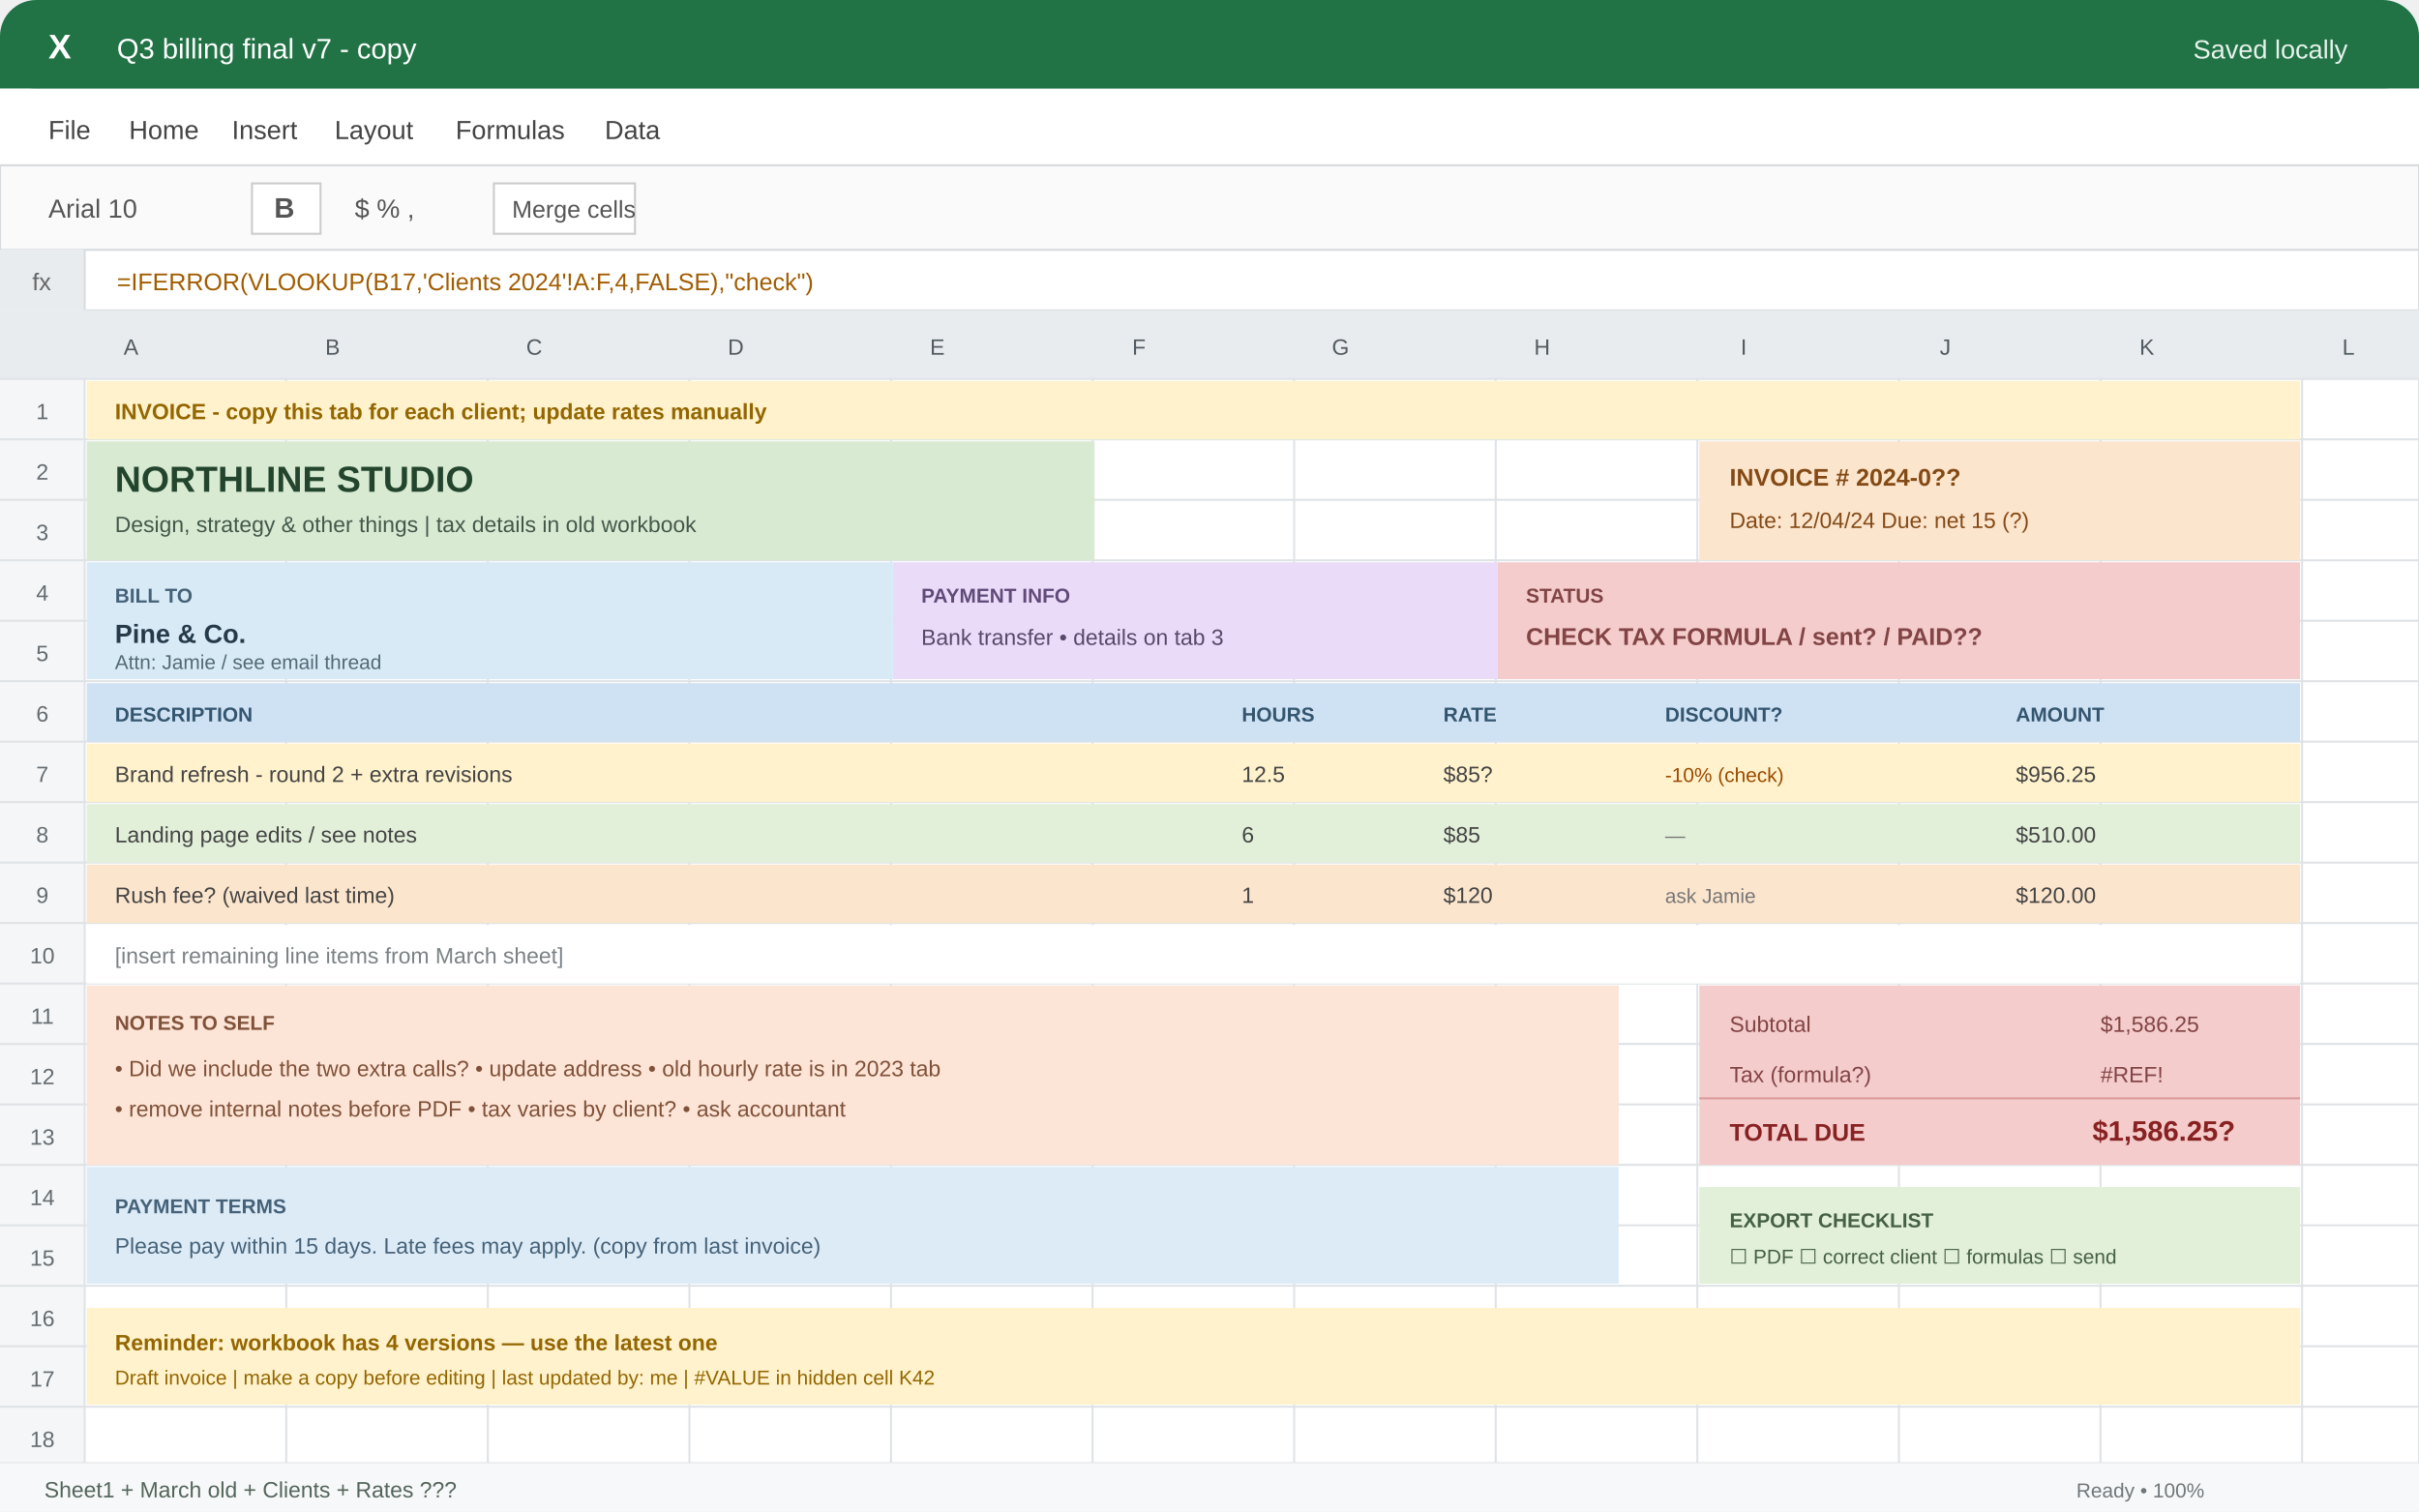
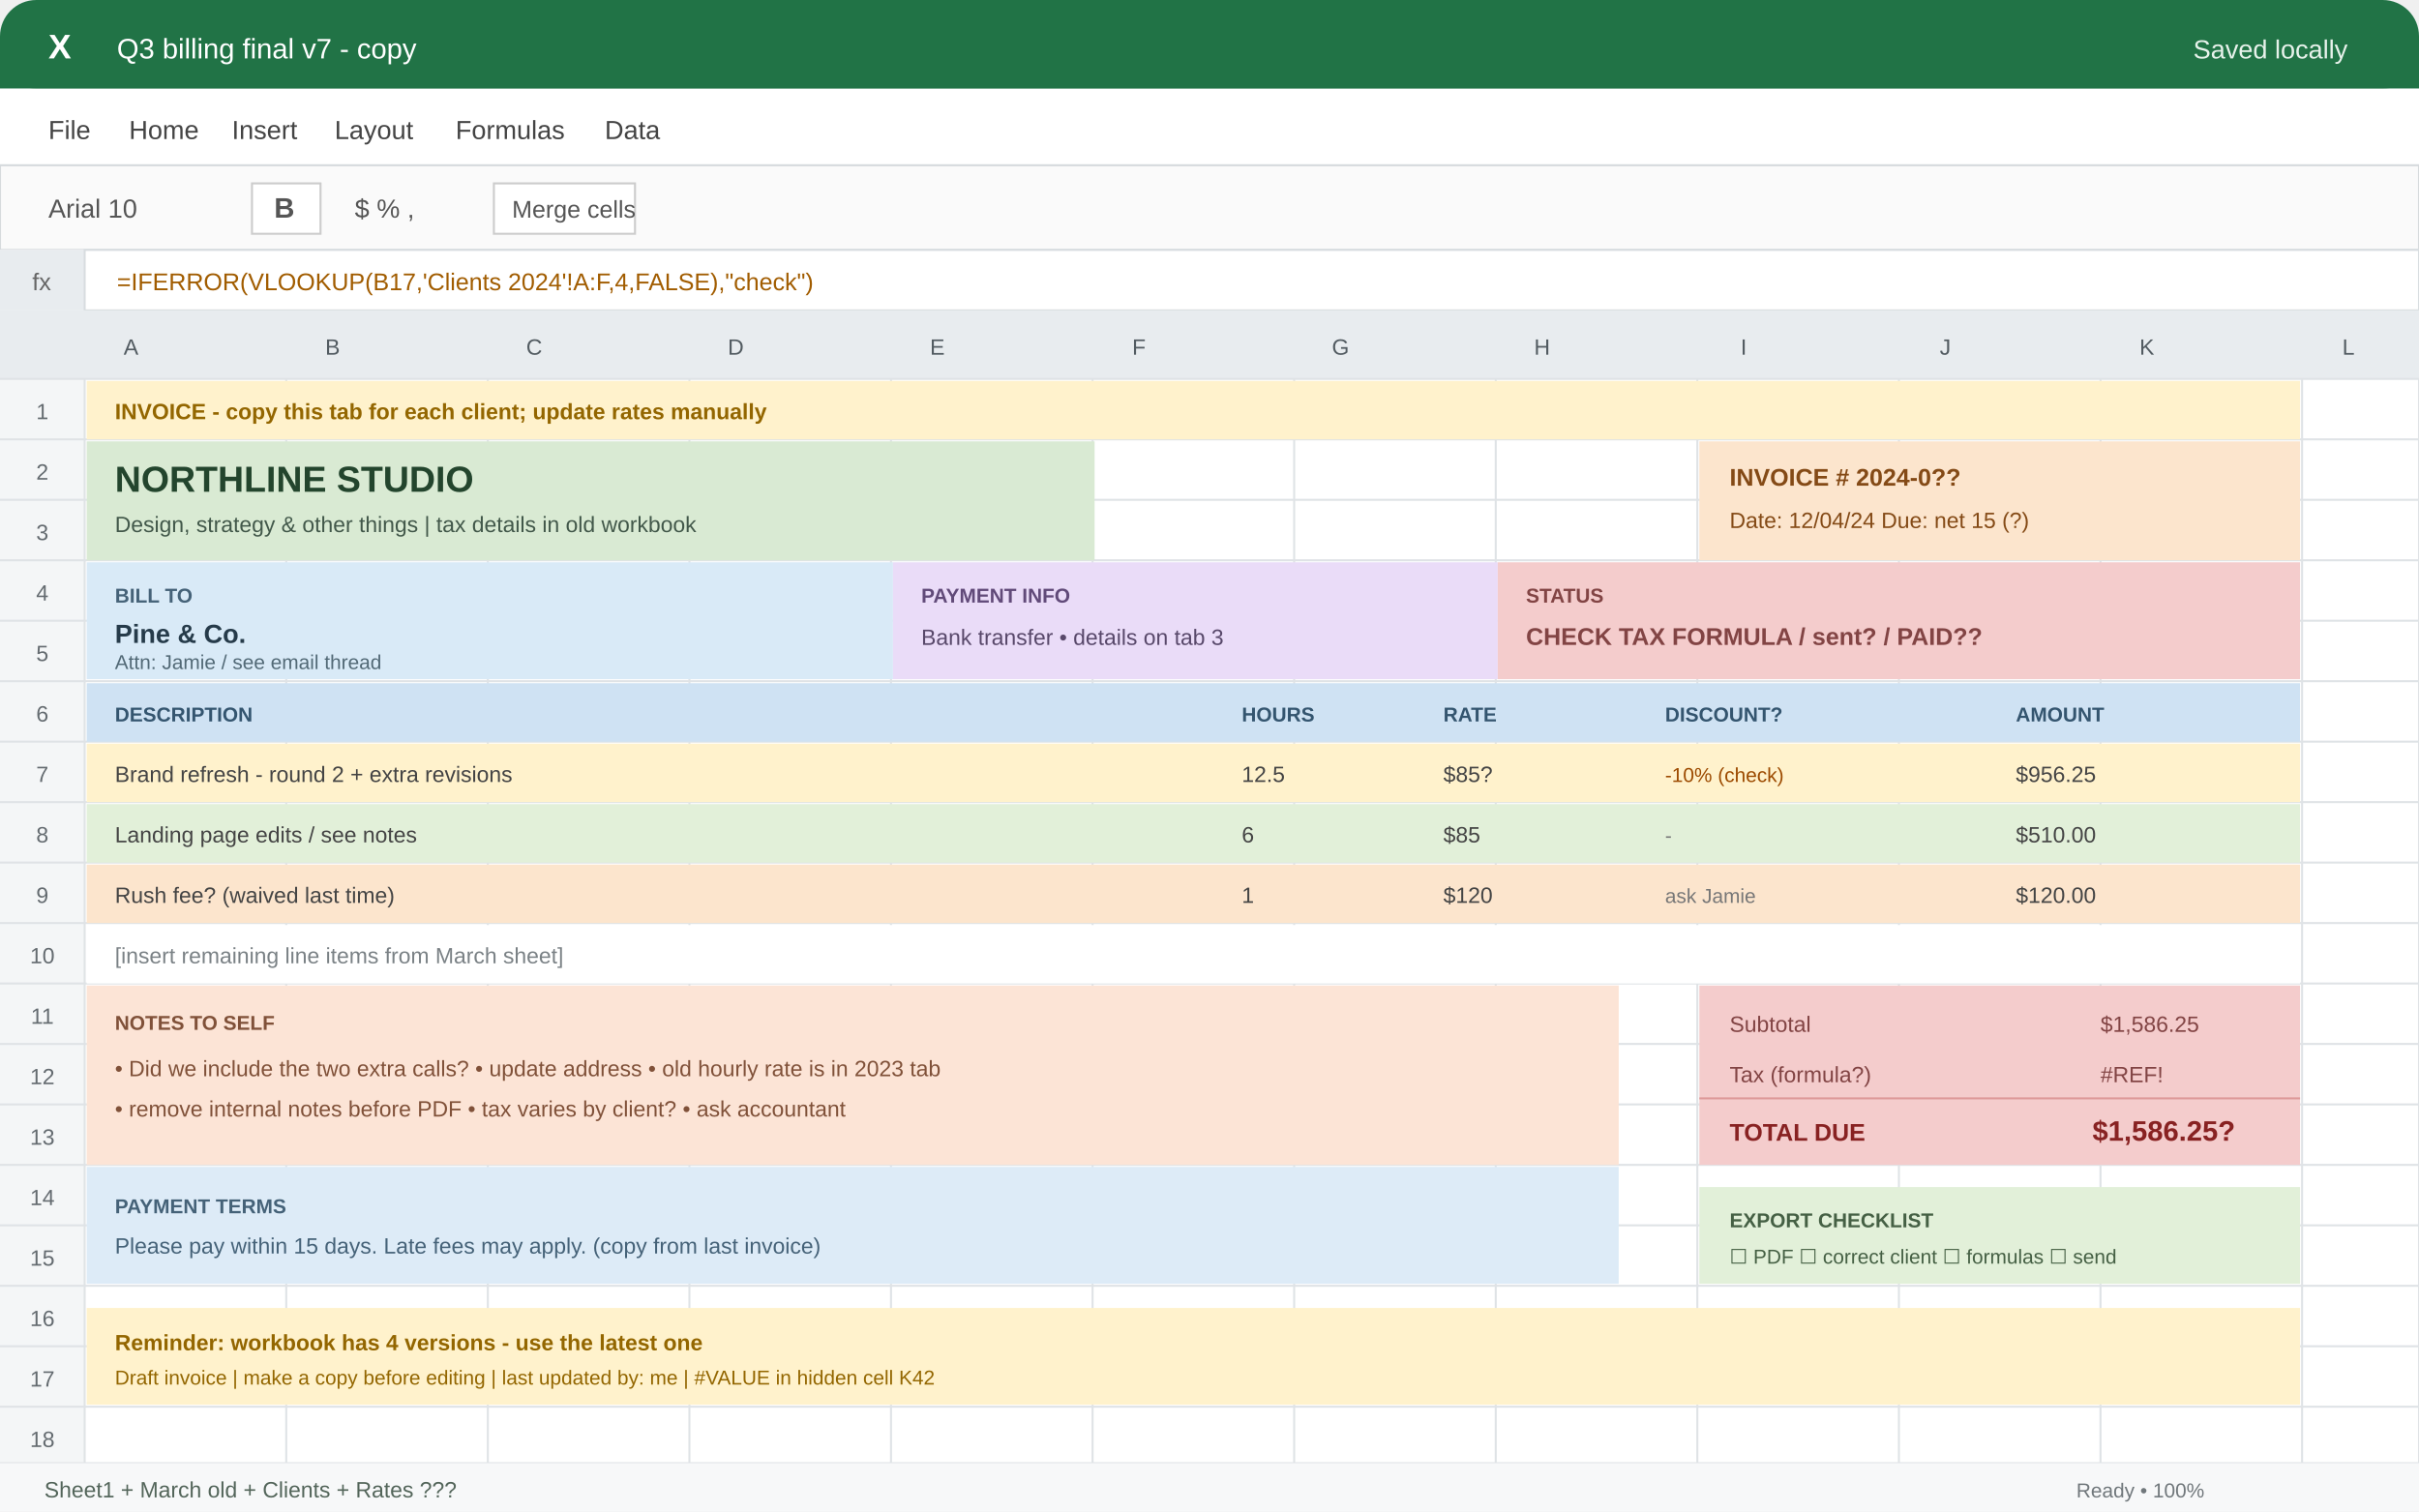
<svg xmlns="http://www.w3.org/2000/svg" width="1200" height="750" viewBox="0 0 1200 750" role="img" aria-labelledby="title desc">
  <rect width="1200" height="750" rx="18" fill="#f1f3f5" />
  <rect x="0" y="0" width="1200" height="44" rx="18" fill="#217346" />
  <rect x="0" y="26" width="1200" height="18" fill="#217346" />
  <text x="24" y="29" fill="#fff" font-family="Arial,sans-serif" font-size="17" font-weight="700">X</text>
  <text x="58" y="29" fill="#fff" font-family="Arial,sans-serif" font-size="14">Q3 billing final v7 - copy</text>
  <text x="1088" y="29" fill="#e7f2eb" font-family="Arial,sans-serif" font-size="13">Saved locally</text>
  <rect y="44" width="1200" height="38" fill="#fff" />
  <text x="24" y="69" fill="#444" font-family="Arial,sans-serif" font-size="13">File</text>
  <text x="64" y="69" fill="#444" font-family="Arial,sans-serif" font-size="13">Home</text>
  <text x="115" y="69" fill="#444" font-family="Arial,sans-serif" font-size="13">Insert</text>
  <text x="166" y="69" fill="#444" font-family="Arial,sans-serif" font-size="13">Layout</text>
  <text x="226" y="69" fill="#444" font-family="Arial,sans-serif" font-size="13">Formulas</text>
  <text x="300" y="69" fill="#444" font-family="Arial,sans-serif" font-size="13">Data</text>
  <rect y="82" width="1200" height="42" fill="#fafafa" stroke="#d6dadd" />
  <text x="24" y="108" fill="#555" font-family="Arial,sans-serif" font-size="13">Arial 10</text>
  <rect x="125" y="91" width="34" height="25" fill="#fff" stroke="#ccc" />
  <text x="136" y="108" fill="#555" font-family="Arial,sans-serif" font-size="14" font-weight="700">B</text>
  <text x="176" y="108" fill="#555" font-family="Arial,sans-serif" font-size="13">$ %  ,</text>
  <rect x="245" y="91" width="70" height="25" fill="#fff" stroke="#ccc" />
  <text x="254" y="108" fill="#555" font-family="Arial,sans-serif" font-size="12">Merge cells</text>
  <rect y="124" width="1200" height="30" fill="#f7f8f9" />
  <rect x="0" y="124" width="42" height="30" fill="#e8ecef" />
  <text x="16" y="144" fill="#666" font-family="Arial,sans-serif" font-size="12">fx</text>
  <rect x="42" y="124" width="1158" height="30" fill="#fff" stroke="#d8dde0" />
  <text x="58" y="144" fill="#a15c00" font-family="Arial,sans-serif" font-size="12">=IFERROR(VLOOKUP(B17,'Clients 2024'!A:F,4,FALSE),"check")</text>
  <rect y="154" width="1200" height="34" fill="#e8ecef" />
  <g fill="#525b61" font-family="Arial,sans-serif" font-size="11" text-anchor="middle">
    <text x="65" y="176">A</text>
    <text x="165" y="176">B</text>
    <text x="265" y="176">C</text>
    <text x="365" y="176">D</text>
    <text x="465" y="176">E</text>
    <text x="565" y="176">F</text>
    <text x="665" y="176">G</text>
    <text x="765" y="176">H</text>
    <text x="865" y="176">I</text>
    <text x="965" y="176">J</text>
    <text x="1065" y="176">K</text>
    <text x="1165" y="176">L</text>
  </g>
  <rect x="0" y="188" width="42" height="538" fill="#f4f6f7" />
  <rect x="42" y="188" width="1158" height="538" fill="#fff" />
  <path d="M42 188V726 M142 188V726 M242 188V726 M342 188V726 M442 188V726 M542 188V726 M642 188V726 M742 188V726 M842 188V726 M942 188V726 M1042 188V726 M1142 188V726 M1200 188V726" stroke="#dfe3e6" stroke-width="1" />
  <path d="M0 188H1200 M0 218H1200 M0 248H1200 M0 278H1200 M0 308H1200 M0 338H1200 M0 368H1200 M0 398H1200 M0 428H1200 M0 458H1200 M0 488H1200 M0 518H1200 M0 548H1200 M0 578H1200 M0 608H1200 M0 638H1200 M0 668H1200 M0 698H1200 M0 726H1200" stroke="#dfe3e6" stroke-width="1" />
  <g fill="#646b70" font-family="Arial,sans-serif" font-size="11" text-anchor="middle">
    <text x="21" y="208">1</text>
    <text x="21" y="238">2</text>
    <text x="21" y="268">3</text>
    <text x="21" y="298">4</text>
    <text x="21" y="328">5</text>
    <text x="21" y="358">6</text>
    <text x="21" y="388">7</text>
    <text x="21" y="418">8</text>
    <text x="21" y="448">9</text>
    <text x="21" y="478">10</text>
    <text x="21" y="508">11</text>
    <text x="21" y="538">12</text>
    <text x="21" y="568">13</text>
    <text x="21" y="598">14</text>
    <text x="21" y="628">15</text>
    <text x="21" y="658">16</text>
    <text x="21" y="688">17</text>
    <text x="21" y="718">18</text>
  </g>
  <rect x="43" y="189" width="1098" height="29" fill="#fff2cc" />
  <text x="57" y="208" fill="#936600" font-family="Arial,sans-serif" font-size="11" font-weight="700">INVOICE - copy this tab for each client; update rates manually</text>
  <rect x="43" y="219" width="500" height="59" fill="#d9ead3" />
  <text x="57" y="244" fill="#23452d" font-family="Arial,sans-serif" font-size="18" font-weight="700">NORTHLINE STUDIO</text>
  <text x="57" y="264" fill="#42584a" font-family="Arial,sans-serif" font-size="11">Design, strategy &amp; other things | tax details in old workbook</text>
  <rect x="843" y="219" width="298" height="59" fill="#fce5cd" />
  <text x="858" y="241" fill="#844a16" font-family="Arial,sans-serif" font-size="12" font-weight="700">INVOICE #  2024-0??</text>
  <text x="858" y="262" fill="#844a16" font-family="Arial,sans-serif" font-size="11">Date: 12/04/24   Due: net 15 (?)</text>
  <rect x="43" y="279" width="400" height="58" fill="#d9eaf7" />
  <text x="57" y="299" fill="#456278" font-family="Arial,sans-serif" font-size="10" font-weight="700">BILL TO</text>
  <text x="57" y="319" fill="#263b4a" font-family="Arial,sans-serif" font-size="13" font-weight="700">Pine &amp; Co.</text>
  <text x="57" y="332" fill="#526976" font-family="Arial,sans-serif" font-size="10">Attn: Jamie / see email thread</text>
  <rect x="443" y="279" width="300" height="58" fill="#eadcf8" />
  <text x="457" y="299" fill="#614a79" font-family="Arial,sans-serif" font-size="10" font-weight="700">PAYMENT INFO</text>
  <text x="457" y="320" fill="#58486a" font-family="Arial,sans-serif" font-size="11">Bank transfer • details on tab 3</text>
  <rect x="743" y="279" width="398" height="58" fill="#f4cccc" />
  <text x="757" y="299" fill="#824444" font-family="Arial,sans-serif" font-size="10" font-weight="700">STATUS</text>
  <text x="757" y="320" fill="#824444" font-family="Arial,sans-serif" font-size="12" font-weight="700">CHECK TAX FORMULA / sent? / PAID??</text>
  <rect x="43" y="339" width="1098" height="29" fill="#cfe2f3" />
  <g fill="#34556f" font-family="Arial,sans-serif" font-size="10" font-weight="700">
    <text x="57" y="358">DESCRIPTION</text>
    <text x="616" y="358">HOURS</text>
    <text x="716" y="358">RATE</text>
    <text x="826" y="358">DISCOUNT?</text>
    <text x="1000" y="358">AMOUNT</text>
  </g>
  <rect x="43" y="369" width="1098" height="29" fill="#fff2cc" />
  <text x="57" y="388" fill="#444" font-family="Arial,sans-serif" font-size="11">Brand refresh - round 2 + extra revisions</text>
  <text x="616" y="388" fill="#444" font-family="Arial,sans-serif" font-size="11">12.5</text>
  <text x="716" y="388" fill="#444" font-family="Arial,sans-serif" font-size="11">$85?</text>
  <text x="826" y="388" fill="#9c4a00" font-family="Arial,sans-serif" font-size="10">-10% (check)</text>
  <text x="1000" y="388" fill="#444" font-family="Arial,sans-serif" font-size="11">$956.25</text>
  <rect x="43" y="399" width="1098" height="29" fill="#e2f0d9" />
  <text x="57" y="418" fill="#444" font-family="Arial,sans-serif" font-size="11">Landing page edits / see notes</text>
  <text x="616" y="418" fill="#444" font-family="Arial,sans-serif" font-size="11">6</text>
  <text x="716" y="418" fill="#444" font-family="Arial,sans-serif" font-size="11">$85</text>
-   <text x="826" y="418" fill="#777" font-family="Arial,sans-serif" font-size="10">—</text>
+   <text x="826" y="418" fill="#777" font-family="Arial,sans-serif" font-size="10">-</text>
  <text x="1000" y="418" fill="#444" font-family="Arial,sans-serif" font-size="11">$510.00</text>
  <rect x="43" y="429" width="1098" height="29" fill="#fce5cd" />
  <text x="57" y="448" fill="#444" font-family="Arial,sans-serif" font-size="11">Rush fee? (waived last time)</text>
  <text x="616" y="448" fill="#444" font-family="Arial,sans-serif" font-size="11">1</text>
  <text x="716" y="448" fill="#444" font-family="Arial,sans-serif" font-size="11">$120</text>
  <text x="826" y="448" fill="#777" font-family="Arial,sans-serif" font-size="10">ask Jamie</text>
  <text x="1000" y="448" fill="#444" font-family="Arial,sans-serif" font-size="11">$120.00</text>
  <rect x="43" y="459" width="1098" height="29" fill="#fff" />
  <text x="57" y="478" fill="#7a8185" font-family="Arial,sans-serif" font-size="11">[insert remaining line items from March sheet]</text>
  <rect x="843" y="489" width="298" height="89" fill="#f4cccc" />
  <text x="858" y="512" fill="#824444" font-family="Arial,sans-serif" font-size="11">Subtotal</text>
  <text x="1042" y="512" fill="#824444" font-family="Arial,sans-serif" font-size="11">$1,586.25</text>
  <text x="858" y="537" fill="#824444" font-family="Arial,sans-serif" font-size="11">Tax (formula?)</text>
  <text x="1042" y="537" fill="#824444" font-family="Arial,sans-serif" font-size="11">#REF!</text>
  <path d="M843 545H1141" stroke="#d99" />
  <text x="858" y="566" fill="#822" font-family="Arial,sans-serif" font-size="12" font-weight="700">TOTAL DUE</text>
  <text x="1038" y="566" fill="#822" font-family="Arial,sans-serif" font-size="14" font-weight="700">$1,586.25?</text>
  <rect x="43" y="489" width="760" height="89" fill="#fce4d6" />
  <text x="57" y="511" fill="#805139" font-family="Arial,sans-serif" font-size="10" font-weight="700">NOTES TO SELF</text>
  <text x="57" y="534" fill="#805139" font-family="Arial,sans-serif" font-size="11">• Did we include the two extra calls?   • update address   • old hourly rate is in 2023 tab</text>
  <text x="57" y="554" fill="#805139" font-family="Arial,sans-serif" font-size="11">• remove internal notes before PDF   • tax varies by client?   • ask accountant</text>
  <rect x="43" y="579" width="760" height="58" fill="#ddebf7" />
  <text x="57" y="602" fill="#456278" font-family="Arial,sans-serif" font-size="10" font-weight="700">PAYMENT TERMS</text>
  <text x="57" y="622" fill="#456278" font-family="Arial,sans-serif" font-size="11">Please pay within 15 days. Late fees may apply. (copy from last invoice)</text>
  <rect x="843" y="589" width="298" height="48" fill="#e2f0d9" />
  <text x="858" y="609" fill="#456044" font-family="Arial,sans-serif" font-size="10" font-weight="700">EXPORT CHECKLIST</text>
  <text x="858" y="627" fill="#456044" font-family="Arial,sans-serif" font-size="10">☐ PDF  ☐ correct client  ☐ formulas  ☐ send</text>
  <rect x="43" y="649" width="1098" height="48" fill="#fff2cc" />
-   <text x="57" y="670" fill="#936600" font-family="Arial,sans-serif" font-size="11" font-weight="700">Reminder: workbook has 4 versions — use the latest one</text>
+   <text x="57" y="670" fill="#936600" font-family="Arial,sans-serif" font-size="11" font-weight="700">Reminder: workbook has 4 versions - use the latest one</text>
  <text x="57" y="687" fill="#936600" font-family="Arial,sans-serif" font-size="10">Draft invoice | make a copy before editing | last updated by: me | #VALUE in hidden cell K42</text>
  <rect x="0" y="726" width="1200" height="24" fill="#f7f8f9" />
  <text x="22" y="743" fill="#53655a" font-family="Arial,sans-serif" font-size="11">Sheet1  +  March old  +  Clients  +  Rates ???</text>
  <text x="1030" y="743" fill="#70777b" font-family="Arial,sans-serif" font-size="10">Ready   •   100%</text>
</svg>
